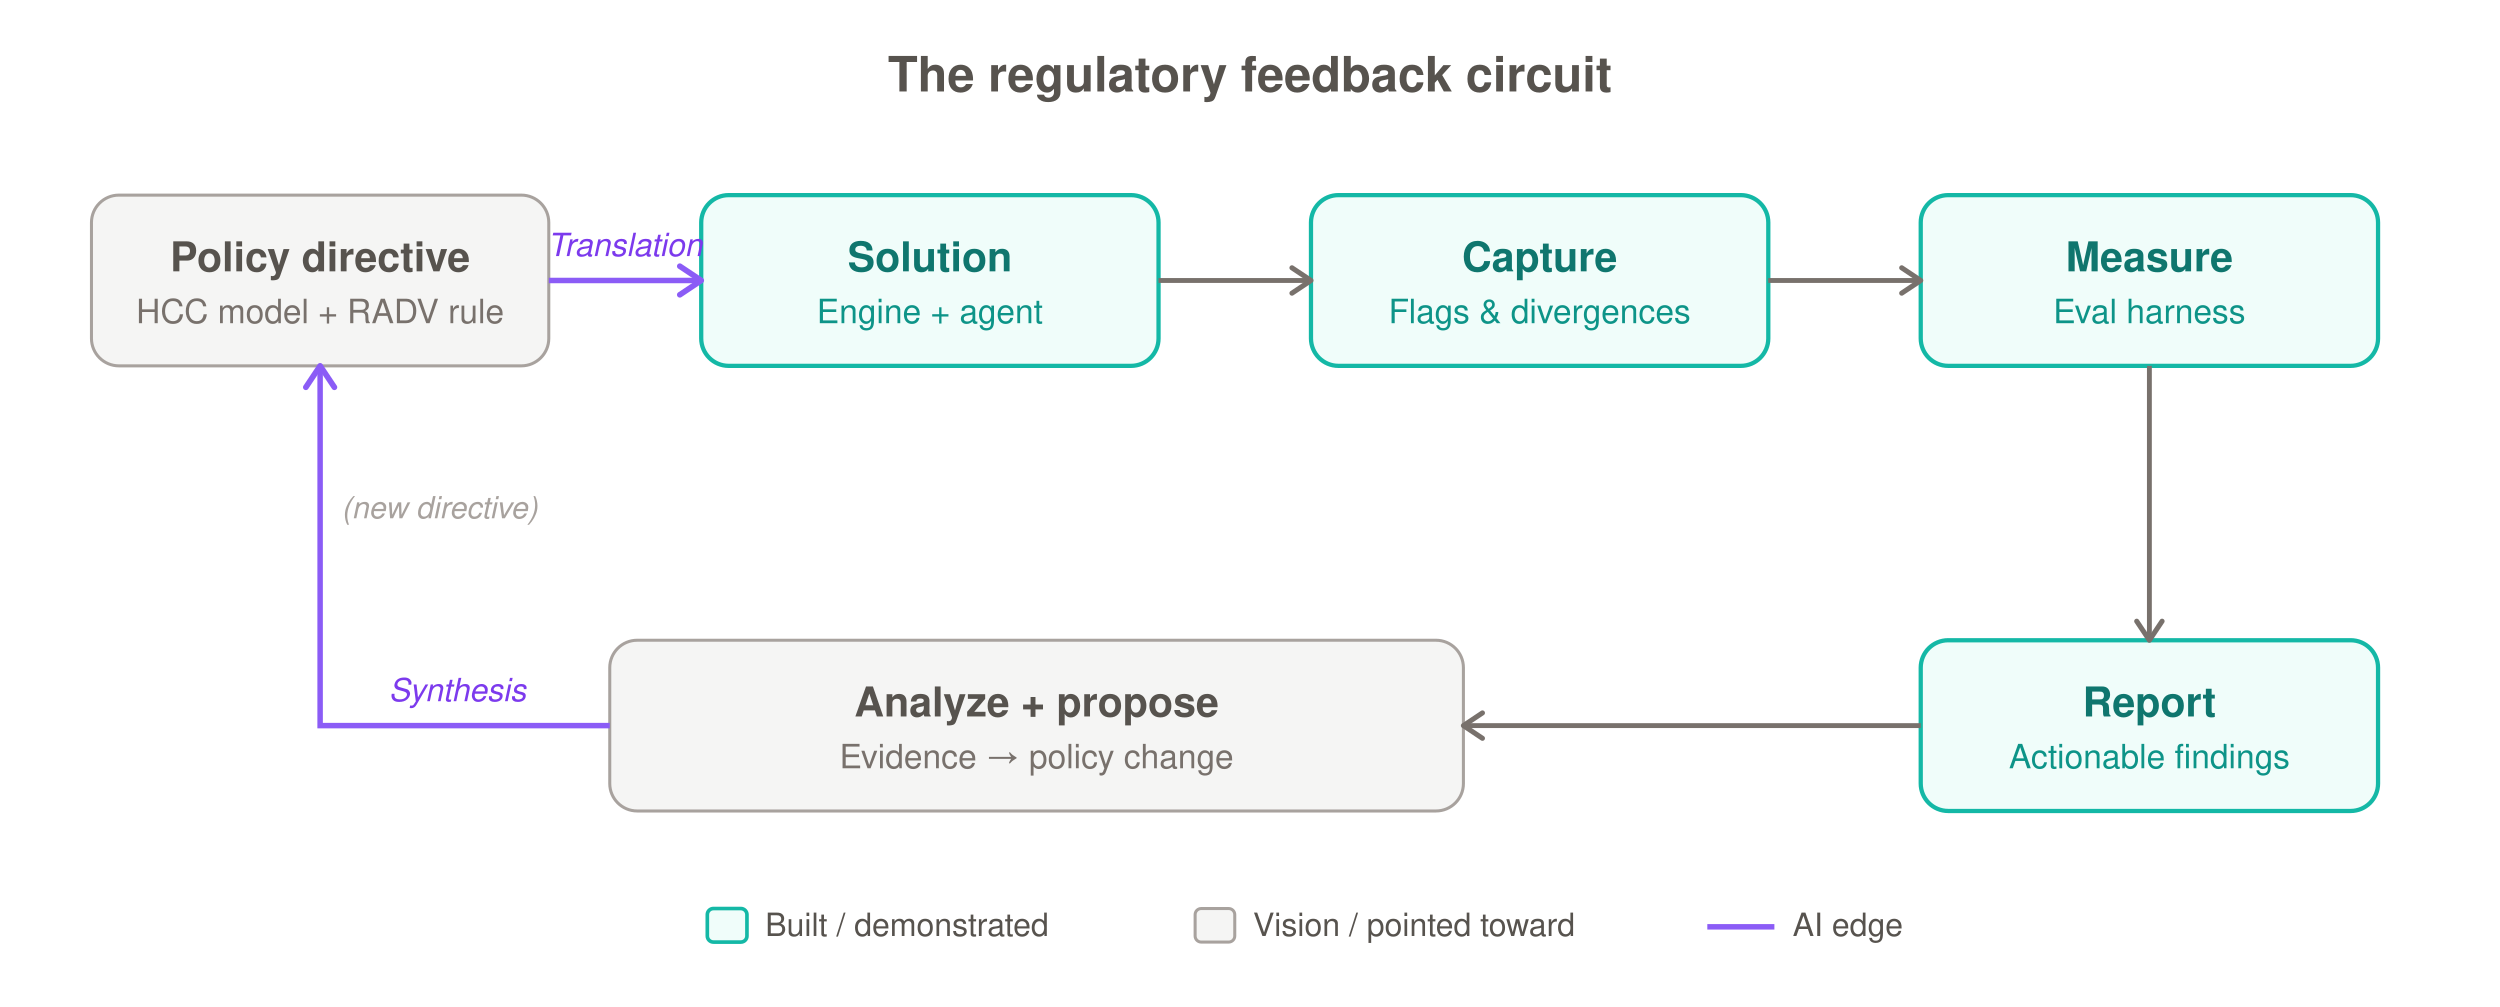
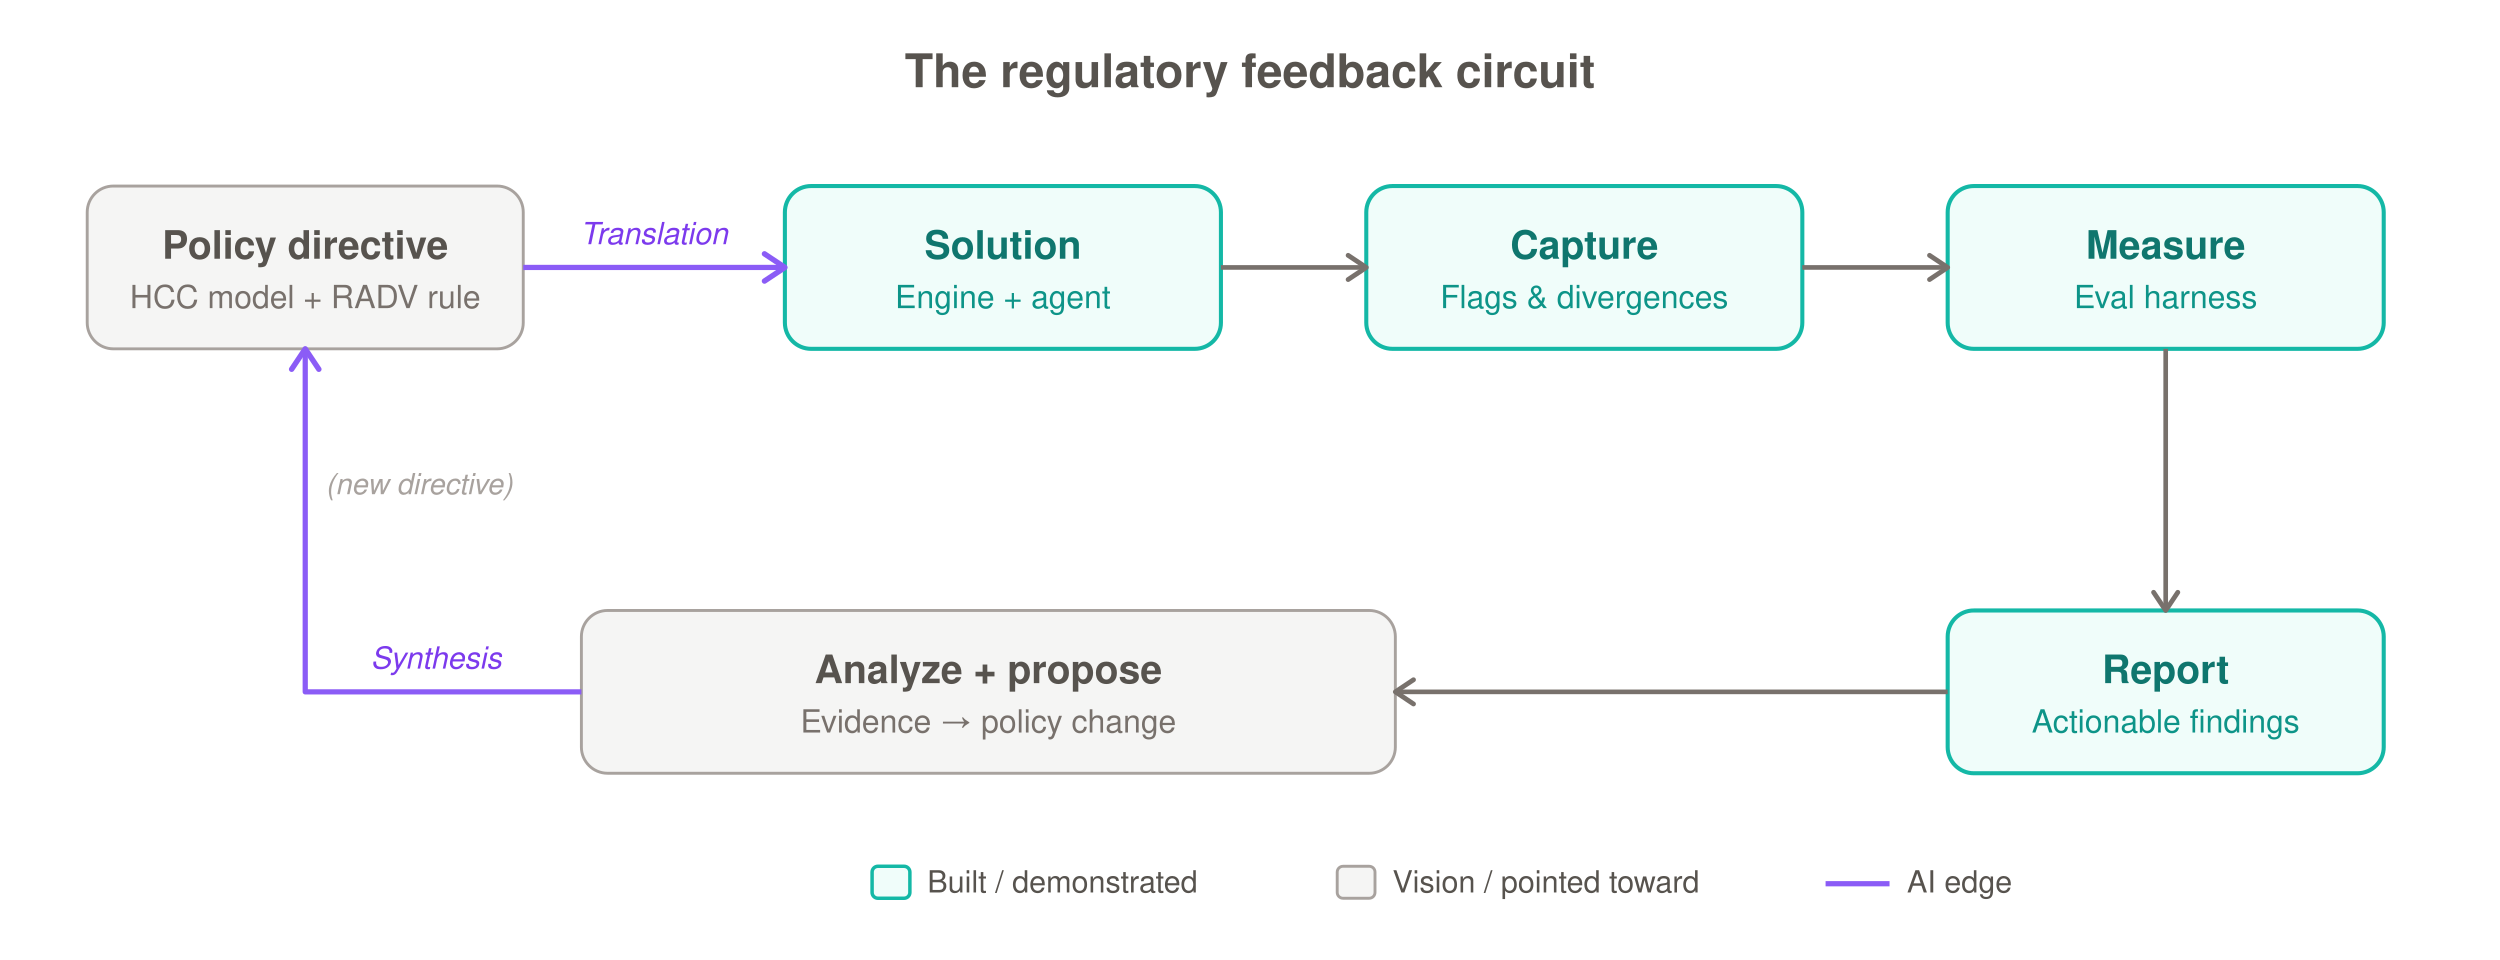
- <svg xmlns="http://www.w3.org/2000/svg" width="100%" viewBox="0 0 820 330" role="img" font-family="-apple-system, BlinkMacSystemFont, 'Segoe UI', Helvetica, Arial, sans-serif">
+ <svg xmlns="http://www.w3.org/2000/svg" width="100%" viewBox="0 0 860 330" role="img" font-family="-apple-system, BlinkMacSystemFont, 'Segoe UI', Helvetica, Arial, sans-serif">
  <defs>
    <marker id="ah" viewBox="0 0 10 10" refX="8" refY="5" markerWidth="6.5" markerHeight="6.5" orient="auto-start-reverse">
      <path d="M2 1L8 5L2 9" fill="none" stroke="context-stroke" stroke-width="1.6" stroke-linecap="round" stroke-linejoin="round" />
    </marker>
  </defs>
-   <text x="410" y="30" text-anchor="middle" font-size="16" font-weight="600" fill="#57534e">The regulatory feedback circuit</text>
+   <text x="430" y="30" text-anchor="middle" font-size="16" font-weight="600" fill="#57534e">The regulatory feedback circuit</text>
  <rect x="30" y="64" width="150" height="56" rx="9" fill="#f5f5f4" stroke="#a8a29e" stroke-width="1" />
  <text x="105" y="89" text-anchor="middle" font-size="13.5" font-weight="600" fill="#57534e">Policy directive</text>
  <text x="105" y="106" text-anchor="middle" font-size="11" fill="#78716c">HCC model + RADV rule</text>
-   <rect x="230" y="64" width="150" height="56" rx="9" fill="#f0fdfa" stroke="#14b8a6" stroke-width="1.4" />
-   <text x="305" y="89" text-anchor="middle" font-size="13.5" font-weight="600" fill="#0f766e">Solution</text>
-   <text x="305" y="106" text-anchor="middle" font-size="11" fill="#0d9488">Engine + agent</text>
-   <rect x="430" y="64" width="150" height="56" rx="9" fill="#f0fdfa" stroke="#14b8a6" stroke-width="1.4" />
-   <text x="505" y="89" text-anchor="middle" font-size="13.5" font-weight="600" fill="#0f766e">Capture</text>
-   <text x="505" y="106" text-anchor="middle" font-size="11" fill="#0d9488">Flags &amp; divergences</text>
-   <rect x="630" y="64" width="150" height="56" rx="9" fill="#f0fdfa" stroke="#14b8a6" stroke-width="1.4" />
-   <text x="705" y="89" text-anchor="middle" font-size="13.5" font-weight="600" fill="#0f766e">Measure</text>
-   <text x="705" y="106" text-anchor="middle" font-size="11" fill="#0d9488">Eval harness</text>
-   <rect x="630" y="210" width="150" height="56" rx="9" fill="#f0fdfa" stroke="#14b8a6" stroke-width="1.4" />
-   <text x="705" y="235" text-anchor="middle" font-size="13.5" font-weight="600" fill="#0f766e">Report</text>
-   <text x="705" y="252" text-anchor="middle" font-size="11" fill="#0d9488">Actionable findings</text>
+   <rect x="270" y="64" width="150" height="56" rx="9" fill="#f0fdfa" stroke="#14b8a6" stroke-width="1.4" />
+   <text x="345" y="89" text-anchor="middle" font-size="13.5" font-weight="600" fill="#0f766e">Solution</text>
+   <text x="345" y="106" text-anchor="middle" font-size="11" fill="#0d9488">Engine + agent</text>
+   <rect x="470" y="64" width="150" height="56" rx="9" fill="#f0fdfa" stroke="#14b8a6" stroke-width="1.4" />
+   <text x="545" y="89" text-anchor="middle" font-size="13.5" font-weight="600" fill="#0f766e">Capture</text>
+   <text x="545" y="106" text-anchor="middle" font-size="11" fill="#0d9488">Flags &amp; divergences</text>
+   <rect x="670" y="64" width="150" height="56" rx="9" fill="#f0fdfa" stroke="#14b8a6" stroke-width="1.4" />
+   <text x="745" y="89" text-anchor="middle" font-size="13.5" font-weight="600" fill="#0f766e">Measure</text>
+   <text x="745" y="106" text-anchor="middle" font-size="11" fill="#0d9488">Eval harness</text>
+   <rect x="670" y="210" width="150" height="56" rx="9" fill="#f0fdfa" stroke="#14b8a6" stroke-width="1.4" />
+   <text x="745" y="235" text-anchor="middle" font-size="13.5" font-weight="600" fill="#0f766e">Report</text>
+   <text x="745" y="252" text-anchor="middle" font-size="11" fill="#0d9488">Actionable findings</text>
  <rect x="200" y="210" width="280" height="56" rx="9" fill="#f5f5f4" stroke="#a8a29e" stroke-width="1" />
  <text x="340" y="235" text-anchor="middle" font-size="13.5" font-weight="600" fill="#57534e">Analyze + propose</text>
  <text x="340" y="252" text-anchor="middle" font-size="11" fill="#78716c">Evidence → policy change</text>
-   <path d="M180 92 L230 92" fill="none" stroke="#8b5cf6" stroke-width="1.8" marker-end="url(#ah)" />
-   <text x="205" y="84" text-anchor="middle" font-size="10.5" font-style="italic" fill="#7c3aed">Translation</text>
-   <path d="M380 92 L430 92" fill="none" stroke="#78716c" stroke-width="1.6" marker-end="url(#ah)" />
-   <path d="M580 92 L630 92" fill="none" stroke="#78716c" stroke-width="1.6" marker-end="url(#ah)" />
-   <path d="M705 120 L705 210" fill="none" stroke="#78716c" stroke-width="1.6" marker-end="url(#ah)" />
-   <path d="M630 238 L480 238" fill="none" stroke="#78716c" stroke-width="1.6" marker-end="url(#ah)" />
-   <path d="M200 238 L105 238 L105 120" fill="none" stroke="#8b5cf6" stroke-width="1.8" marker-end="url(#ah)" />
+   <path d="M180 92 L270 92" fill="none" stroke="#8b5cf6" stroke-width="1.8" marker-end="url(#ah)" />
+   <text x="225" y="84" text-anchor="middle" font-size="10.5" font-style="italic" fill="#7c3aed">Translation</text>
+   <path d="M420 92 L470 92" fill="none" stroke="#78716c" stroke-width="1.6" marker-end="url(#ah)" />
+   <path d="M620 92 L670 92" fill="none" stroke="#78716c" stroke-width="1.6" marker-end="url(#ah)" />
+   <path d="M745 120 L745 210" fill="none" stroke="#78716c" stroke-width="1.6" marker-end="url(#ah)" />
+   <path d="M670 238 L480 238" fill="none" stroke="#78716c" stroke-width="1.6" marker-end="url(#ah)" />
+   <path d="M200 238 L105 238 L105 120" fill="none" stroke="#8b5cf6" stroke-width="1.8" stroke-linejoin="round" marker-end="url(#ah)" />
  <text x="150" y="230" text-anchor="middle" font-size="10.5" font-style="italic" fill="#7c3aed">Synthesis</text>
  <text x="112" y="170" text-anchor="start" font-size="10" font-style="italic" fill="#a8a29e">(new directive)</text>
-   <rect x="232" y="298" width="13" height="11" rx="2" fill="#f0fdfa" stroke="#14b8a6" stroke-width="1.2" />
-   <text x="251" y="307" font-size="10.5" fill="#57534e">Built / demonstrated</text>
-   <rect x="392" y="298" width="13" height="11" rx="2" fill="#f5f5f4" stroke="#a8a29e" stroke-width="1" />
-   <text x="411" y="307" font-size="10.5" fill="#57534e">Vision / pointed toward</text>
-   <line x1="560" y1="304" x2="582" y2="304" stroke="#8b5cf6" stroke-width="1.8" />
-   <text x="588" y="307" font-size="10.5" fill="#57534e">AI edge</text>
+   <rect x="300" y="298" width="13" height="11" rx="2" fill="#f0fdfa" stroke="#14b8a6" stroke-width="1.2" />
+   <text x="319" y="307" font-size="10.5" fill="#57534e">Built / demonstrated</text>
+   <rect x="460" y="298" width="13" height="11" rx="2" fill="#f5f5f4" stroke="#a8a29e" stroke-width="1" />
+   <text x="479" y="307" font-size="10.5" fill="#57534e">Vision / pointed toward</text>
+   <line x1="628" y1="304" x2="650" y2="304" stroke="#8b5cf6" stroke-width="1.8" />
+   <text x="656" y="307" font-size="10.5" fill="#57534e">AI edge</text>
</svg>
